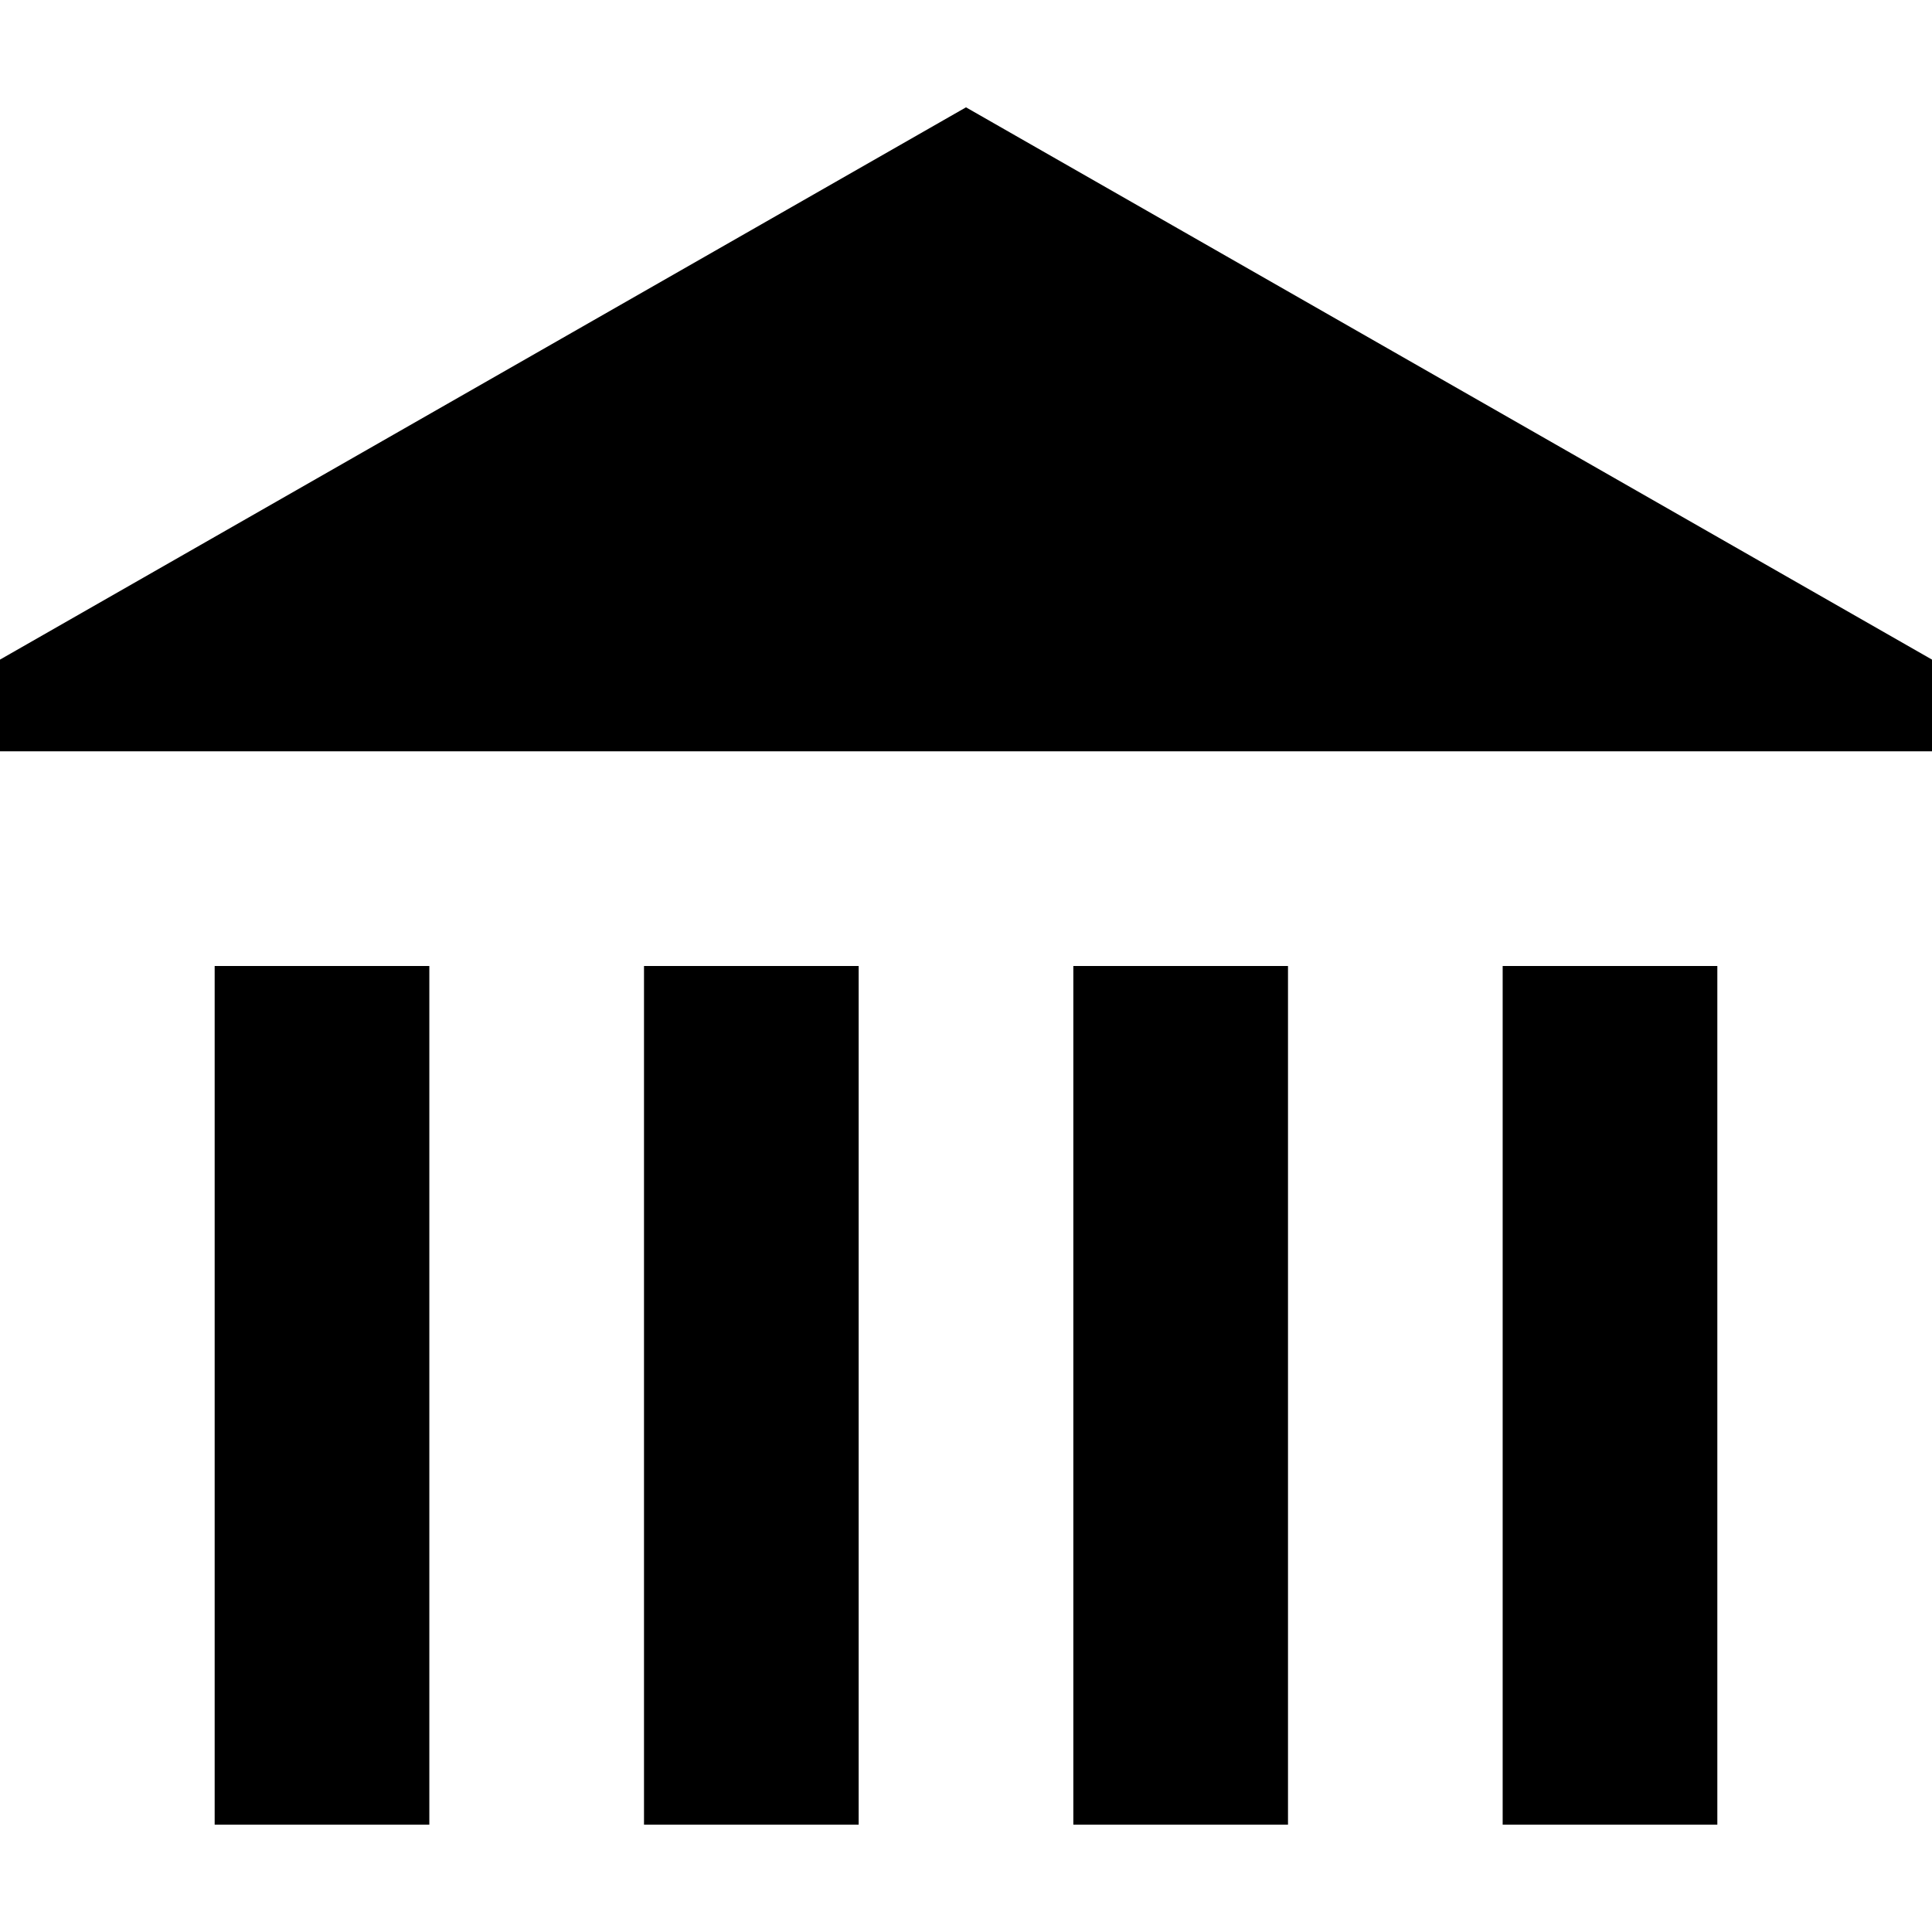
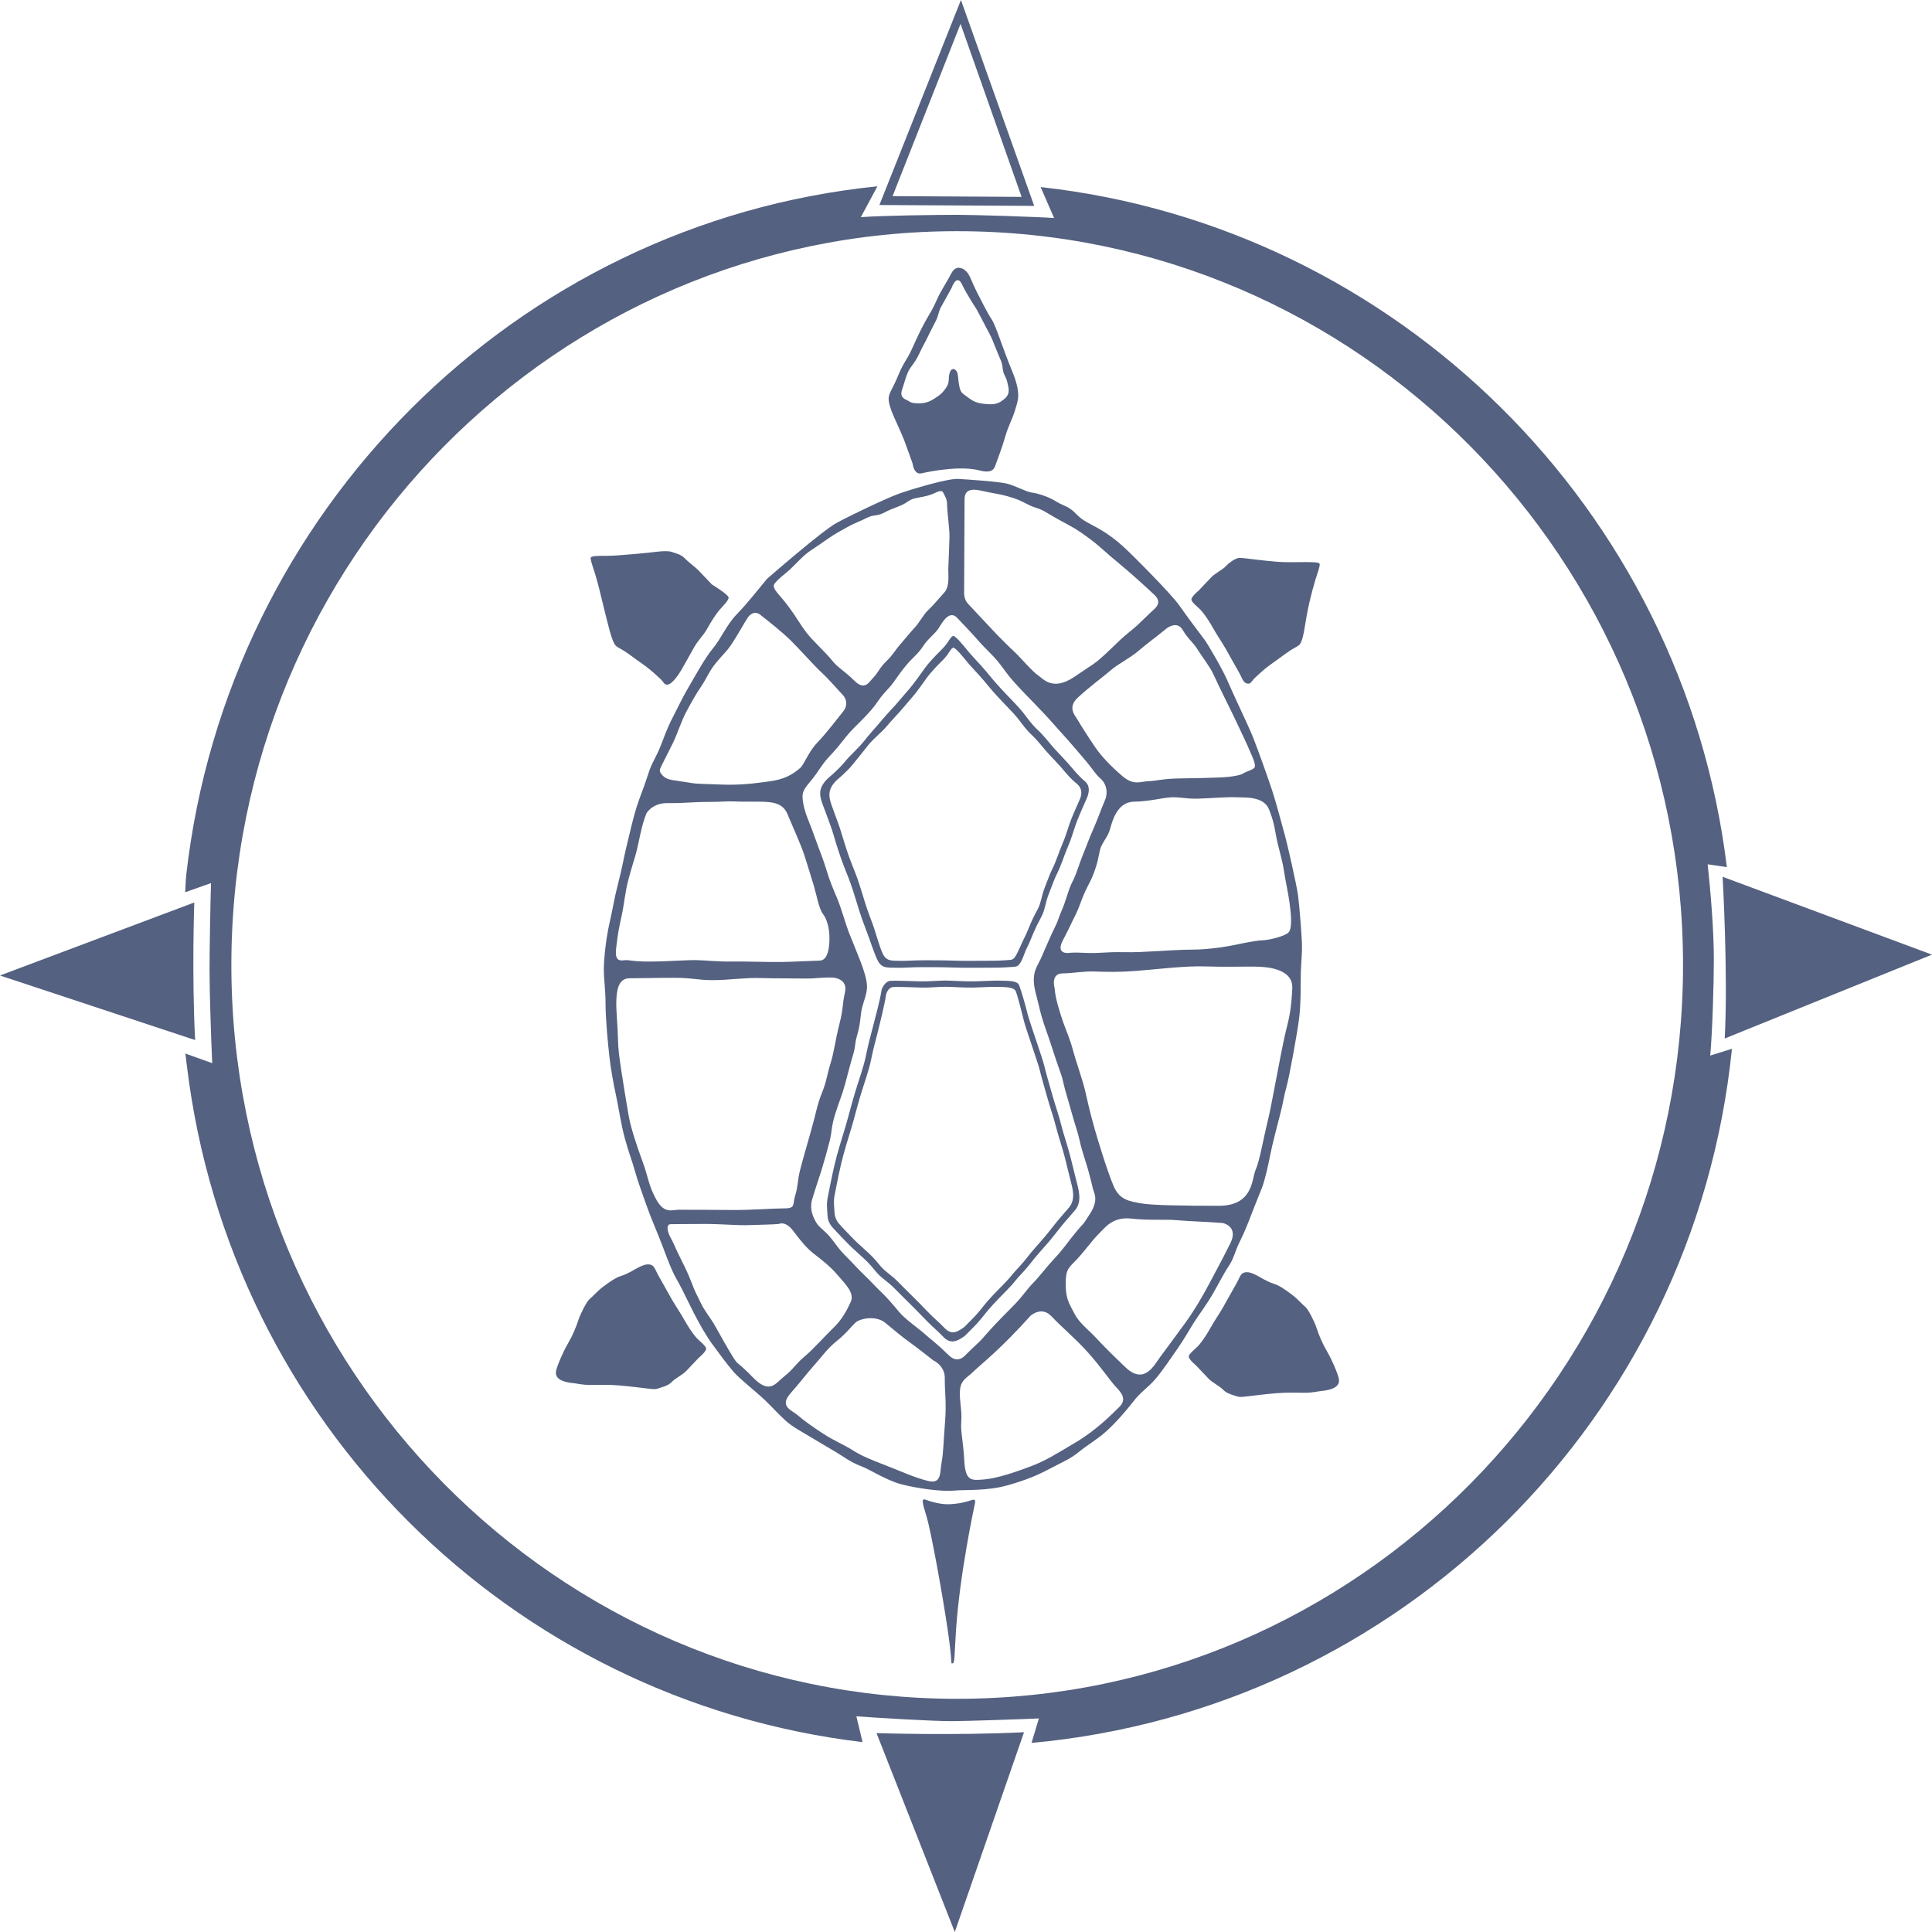
- <svg xmlns="http://www.w3.org/2000/svg" width="100%" height="100%" viewBox="0 0 512 512" version="1.1" xml:space="preserve" style="fill-rule:evenodd;clip-rule:evenodd;stroke-linejoin:round;stroke-miterlimit:1.414;">
+ <svg xmlns="http://www.w3.org/2000/svg" width="100%" height="100%" viewBox="0 0 512 512" version="1.1" xml:space="preserve" style="fill-rule:evenodd;clip-rule:evenodd;stroke-linejoin:round;stroke-miterlimit:2;">
  <rect id="safari-pinned-tab" x="0" y="0" width="512" height="512" style="fill:none;" />
  <clipPath id="_clip1">
-     <rect x="0" y="0" width="512" height="512" />
+     <rect id="safari-pinned-tab1" x="0" y="0" width="512" height="512" />
  </clipPath>
  <g clip-path="url(#_clip1)">
-     <path id="OLL-logo" d="M56.889,483.556l56.889,0l0,-227.556l-56.889,0l0,227.556Zm113.778,0l56.889,0l0,-227.556l-56.889,0l0,227.556Zm113.777,0l56.889,0l0,-227.556l-56.889,0l0,227.556Zm113.778,0l56.889,0l0,-227.556l-56.889,0l0,227.556Zm-142.222,-455.112l-256,146.36l0,24.307l512,0l0,-24.307l-256,-146.36Z" style="fill-rule:nonzero;" />
+     <g id="Turtle-Mountain-sign">
+       <path d="M253.699,56.933c4.784,-0 20.944,0.521 25.647,0.847l-3.567,-8.209c94.342,10.437 170.271,85.262 181.857,180.219l-5.085,-0.741c0.794,7.404 1.638,17.54 1.638,25.156c-0,6.446 -0.389,19.236 -0.96,25.533l5.754,-1.799c-9.961,98.176 -88.001,175.031 -185.62,183.952l1.953,-6.489c-3.449,0.172 -19.581,0.722 -23.068,0.722c-5.299,-0 -20.105,-0.894 -25.303,-1.286l1.641,6.84c-93.407,-11.133 -167.609,-84.796 -179.046,-179.121c-0.094,-0.773 -0.304,-2.586 -0.414,-3.358l7.112,2.543c-0.292,-6.205 -0.708,-18.99 -0.708,-24.528c-0,-5.527 0.214,-17.268 0.392,-23.18l-6.86,2.423c0.13,-1.397 0.128,-3.135 0.285,-4.523c10.921,-96.422 87.379,-172.837 183.175,-182.558l-4.388,8.178c5.437,-0.438 20.018,-0.621 25.565,-0.621Zm-0.032,4.333c-106.163,0 -192.353,87.138 -192.353,194.468c-0,107.33 86.19,194.468 192.353,194.468c106.163,-0 192.354,-87.138 192.354,-194.468c0,-107.33 -86.191,-194.468 -192.354,-194.468Zm-11.794,61.649c-0,-0 -1.699,-4.809 -2.245,-6.227c-0.546,-1.418 -1.82,-4.193 -2.729,-6.227c-0.91,-2.035 -1.456,-3.823 -1.396,-4.932c0.061,-1.11 0.728,-2.158 1.638,-4.008c0.91,-1.849 1.213,-3.144 2.487,-5.302c1.274,-2.158 1.456,-2.404 2.669,-5.117c1.214,-2.713 2.306,-4.87 3.337,-6.658c1.031,-1.788 1.577,-2.59 2.669,-5.056c1.092,-2.466 2.487,-4.377 3.821,-6.967c1.335,-2.589 3.579,-1.171 4.368,0c0.789,1.172 1.213,2.652 2.305,4.809c0.958,1.894 2.912,5.796 4.004,7.399c1.092,1.603 2.912,7.644 5.459,13.81c2.548,6.165 1.395,7.891 0.789,10.111c-0.607,2.219 -1.881,4.377 -2.669,7.213c-0.789,2.836 -2.002,5.857 -2.669,7.768c-0.668,1.911 -2.791,1.48 -4.247,1.11c-1.455,-0.37 -4.064,-0.678 -7.643,-0.37c-3.579,0.308 -5.641,0.74 -7.643,1.171c-2.002,0.432 -2.305,-2.527 -2.305,-2.527Zm7.34,-41.246c-0.546,1.233 -0.546,2.035 -1.153,3.268c-0.606,1.233 -1.152,2.158 -2.123,4.192c-0.971,2.035 -1.213,2.22 -2.184,4.316c-0.97,2.096 -1.516,2.651 -2.548,4.131c-1.031,1.479 -1.516,3.945 -2.123,5.61c-0.606,1.665 0.122,2.343 1.214,2.836c1.091,0.493 0.788,0.801 3.033,0.863c2.244,0.062 3.518,-0.74 4.549,-1.418c1.031,-0.678 1.759,-1.11 2.851,-2.713c1.092,-1.603 0.425,-2.342 0.971,-4.007c0.546,-1.665 1.82,-0.863 2.062,0.247c0.243,1.109 0.122,1.726 0.486,3.452c0.364,1.726 0.849,1.788 2.305,2.898c1.456,1.109 2.487,1.541 4.731,1.726c2.245,0.185 3.337,-0 4.974,-1.418c1.638,-1.418 0.971,-3.021 0.668,-4.439c-0.304,-1.418 -1.031,-1.85 -1.213,-3.637c-0.182,-1.788 -0.668,-2.343 -1.153,-3.638c-0.485,-1.295 -0.849,-1.973 -1.395,-3.452c-0.546,-1.48 -1.577,-3.145 -2.305,-4.624c-0.728,-1.48 -2.123,-4.008 -2.123,-4.008c-0,0 -2.427,-3.637 -3.822,-6.535c-1.395,-2.898 -2.73,0.987 -2.73,0.987l-2.972,5.363Zm-45.972,71.76c-0,-0 14.634,-12.793 18.501,-14.874c3.868,-2.081 13.043,-6.473 16.455,-7.706c3.412,-1.233 13.042,-4.085 15.696,-3.931c2.654,0.155 10.615,0.694 12.89,1.233c2.275,0.54 5.005,2.158 6.673,2.389c1.668,0.232 3.412,0.848 4.777,1.465c1.365,0.616 1.82,1.156 4.019,2.08c2.199,0.925 2.957,2.389 4.474,3.468c1.516,1.079 3.791,2.081 5.383,3.083c1.593,1.002 3.412,2.235 5.687,4.316c2.275,2.08 12.663,12.484 14.786,15.567c2.124,3.082 5.915,8.015 6.749,9.171c0.834,1.156 4.777,7.86 6.066,10.943c1.289,3.083 5.535,11.868 6.749,14.951c1.213,3.082 3.867,10.48 5.004,13.948c1.138,3.468 2.806,9.865 3.412,12.023c0.607,2.157 3.033,12.87 3.413,15.567c0.379,2.697 0.985,10.712 1.061,13.024c0.076,2.312 -0.227,5.086 -0.303,7.475c-0.076,2.389 0.076,8.092 -0.455,12.254c-0.531,4.161 -2.578,15.413 -3.337,18.11c-0.758,2.697 -0.834,4.084 -1.668,7.244c-0.834,3.16 -2.199,8.477 -2.654,10.866c-0.455,2.389 -1.364,6.551 -2.199,8.709c-0.834,2.157 -1.668,4.084 -2.578,6.473c-0.91,2.389 -1.971,5.164 -3.26,7.707c-1.289,2.543 -1.517,4.392 -2.957,6.55c-1.441,2.158 -2.882,5.087 -4.474,7.784c-1.593,2.697 -3.64,5.394 -4.853,7.321c-1.213,1.927 -2.427,4.162 -4.095,6.551c-1.668,2.389 -4.018,5.934 -5.99,8.246c-1.971,2.312 -3.791,3.313 -5.839,5.934c-2.047,2.62 -4.625,5.625 -7.203,7.937c-2.578,2.312 -4.474,3.237 -7.052,5.318c-2.578,2.081 -4.019,2.543 -7.507,4.393c-3.488,1.849 -6.218,3.082 -11.677,4.623c-5.46,1.542 -10.995,1.079 -14.18,1.388c-3.184,0.308 -9.933,-0.617 -13.952,-1.696c-4.018,-1.079 -8.265,-3.93 -10.767,-4.855c-2.502,-0.925 -4.398,-2.389 -6.445,-3.622c-2.048,-1.233 -4.474,-2.62 -6.749,-4.007c-2.275,-1.388 -4.701,-2.621 -6.597,-4.316c-1.895,-1.695 -3.867,-3.93 -5.838,-5.78c-1.972,-1.849 -6.37,-5.317 -8.038,-7.244c-1.668,-1.927 -3.64,-4.624 -5.459,-7.09c-1.82,-2.466 -3.488,-5.472 -4.929,-8.246c-1.441,-2.774 -3.033,-6.319 -4.55,-8.94c-1.516,-2.62 -2.654,-5.857 -3.943,-9.247c-1.289,-3.391 -3.109,-7.476 -4.246,-10.79c-1.137,-3.313 -2.199,-6.011 -2.957,-8.785c-0.758,-2.774 -1.668,-4.932 -2.73,-8.863c-1.062,-3.93 -1.516,-7.629 -2.275,-11.097c-0.758,-3.468 -1.444,-7.452 -1.744,-10.096c-0.455,-4.007 -1.061,-10.403 -1.061,-14.334c-0,-3.93 -0.455,-6.165 -0.455,-9.093c-0,-2.929 0.606,-8.401 1.516,-12.331c0.91,-3.93 1.138,-6.088 2.275,-10.481c1.137,-4.392 1.365,-6.242 2.199,-9.71c0.834,-3.468 1.82,-7.784 2.73,-10.635c0.91,-2.851 1.82,-4.778 2.957,-8.4c1.137,-3.622 2.047,-4.239 3.564,-8.169c1.516,-3.93 1.82,-4.778 3.488,-8.015c1.668,-3.237 2.275,-4.624 4.094,-7.706c1.82,-3.083 4.019,-7.167 6.142,-9.711c2.124,-2.543 3.413,-6.011 6.37,-9.093c2.957,-3.083 5.004,-5.78 7.886,-9.248Zm-4.963,10.079c-0.97,1.418 -3.094,5.302 -4.489,7.337c-1.395,2.034 -1.88,2.219 -3.882,4.623c-2.002,2.405 -2.487,4.069 -4.064,6.412c-1.578,2.343 -2.305,3.699 -3.822,6.474c-1.516,2.774 -2.426,5.98 -3.7,8.569c-1.274,2.59 -2.245,4.439 -2.912,5.796c-0.667,1.356 -0.91,1.664 0.303,2.897c1.213,1.233 2.973,1.11 6.127,1.665c3.154,0.555 3.033,0.37 8.796,0.617c5.763,0.246 9.281,-0.309 13.103,-0.802c3.821,-0.493 6.005,-1.603 8.25,-3.514c1.185,-1.01 2.183,-4.254 4.61,-6.782c2.426,-2.528 5.459,-6.535 6.855,-8.261c1.395,-1.727 0.727,-3.514 -0.061,-4.316c-0.789,-0.801 -3.518,-4.007 -5.642,-5.98c-2.123,-1.973 -5.702,-6.042 -8.128,-8.447c-2.427,-2.404 -6.43,-5.548 -8.189,-6.905c-1.76,-1.356 -3.155,0.617 -3.155,0.617Zm6.989,-8.83c-0.543,0.711 0.078,1.618 0.738,2.447c0.66,0.828 1.708,1.894 3.377,4.182c1.67,2.289 2.757,4.262 4.31,6.313c1.553,2.052 5.125,5.288 6.755,7.34c1.631,2.051 3.184,2.683 5.979,5.445c2.795,2.762 3.921,0.276 5.086,-0.908c1.164,-1.184 1.669,-2.643 3.377,-4.261c1.708,-1.618 2.33,-2.92 3.65,-4.419c1.32,-1.5 2.329,-2.841 3.804,-4.42c1.476,-1.578 2.291,-3.472 3.766,-4.853c1.475,-1.381 2.64,-2.88 4.154,-4.538c1.514,-1.657 0.971,-5.05 1.048,-6.352c0.078,-1.302 0.233,-6.274 0.311,-8.247c0.078,-1.973 -0.621,-6.668 -0.621,-8.483c-0,-1.815 -0.582,-2.368 -1.01,-3.315c-0.457,-1.015 -1.747,-0.118 -2.872,0.316c-1.126,0.434 -1.942,0.631 -3.727,0.947c-1.786,0.316 -2.136,0.592 -3.456,1.46c-1.32,0.868 -3.339,1.302 -5.474,2.446c-2.135,1.145 -2.912,0.513 -4.659,1.421c-1.747,0.907 -3.532,1.499 -5.396,2.565c-1.863,1.065 -2.989,1.617 -4.814,2.88c-1.825,1.263 -2.795,1.973 -4.736,3.235c-1.942,1.263 -3.96,3.591 -5.436,4.972c-1.475,1.381 -3.024,2.352 -4.154,3.827Zm15.516,104.391c-3.336,-0.123 -4.124,0.308 -7.946,0.246c-3.822,-0.061 -7.037,0 -11.404,-0.123c-4.368,-0.123 -8.19,0.555 -12.497,0.555c-4.307,0 -5.216,-0.616 -10.251,-0.616c-5.035,-0 -8.736,0.123 -11.829,0.123c-3.094,-0 -3.397,3.391 -3.519,5.795c-0.121,2.405 0.364,6.782 0.425,10.049c0.061,3.268 0.364,5.056 0.971,9.125c0.606,4.069 1.213,7.583 1.819,11.159c0.607,3.576 2.184,8.2 3.761,12.515c1.578,4.316 1.517,6.227 3.64,10.05c2.123,3.822 4.246,2.651 5.945,2.651c1.698,-0 9.22,-0 14.013,0.061c4.792,0.062 10.979,-0.431 14.012,-0.431c3.033,-0 2.063,-1.11 2.791,-3.329c0.728,-2.22 0.667,-4.254 1.274,-6.659c0.606,-2.404 1.941,-7.028 3.093,-11.097c1.153,-4.069 1.517,-6.535 2.73,-9.495c1.213,-2.959 1.274,-4.5 2.305,-7.891c1.031,-3.391 1.153,-5.672 2.305,-10.234c1.153,-4.563 0.728,-5.056 1.517,-8.632c0.788,-3.576 -3.155,-3.822 -3.155,-3.822Zm-14.376,65.29c-2.002,0.185 -4.732,0.185 -7.825,0.308c-3.094,0.123 -7.34,-0.308 -11.708,-0.308c-4.368,-0 -7.583,0.061 -9.099,0.061c-1.517,0 -0.728,2.466 -0,3.699c0.728,1.233 0.849,1.85 2.062,4.316c1.213,2.466 2.305,4.501 3.458,7.522c1.152,3.021 1.152,2.651 2.305,5.117c1.153,2.466 2.548,3.884 4.004,6.473c1.456,2.59 3.033,5.487 4.61,8.015c1.577,2.528 0.849,0.863 5.338,5.487c4.489,4.624 6.006,1.48 8.371,-0.37c2.366,-1.849 2.851,-3.144 5.217,-5.117c2.366,-1.973 5.52,-5.549 7.704,-7.645c2.184,-2.096 3.518,-4.5 4.61,-6.905c1.092,-2.404 -1.516,-4.809 -3.518,-7.152c-2.002,-2.342 -4.125,-3.945 -6.187,-5.548c-2.063,-1.603 -3.519,-3.453 -5.581,-6.166c-2.063,-2.712 -3.761,-1.787 -3.761,-1.787Zm73.096,-62.392c0.122,2.527 1.456,6.658 2.366,9.247c0.91,2.59 1.577,3.761 2.548,7.337c0.971,3.576 2.669,8.076 3.397,11.529c0.728,3.452 2.062,8.57 3.276,12.454c1.213,3.884 2.426,7.891 4.003,11.714c1.577,3.822 4.307,4.069 7.098,4.624c2.79,0.554 11.465,0.678 20.746,0.678c9.281,-0 8.735,-7.09 9.827,-9.556c1.092,-2.466 2.123,-8.57 2.972,-11.961c0.849,-3.391 1.517,-7.152 2.184,-10.604c0.667,-3.453 2.123,-11.344 2.912,-14.427c0.788,-3.082 1.395,-5.672 1.638,-11.097c0.242,-5.426 -7.28,-5.672 -9.524,-5.734c-2.245,-0.061 -8.432,0.124 -13.649,-0.061c-5.217,-0.185 -13.103,0.801 -17.956,1.171c-4.852,0.37 -7.4,0.308 -10.919,0.185c-3.518,-0.123 -5.58,0.431 -8.856,0.493c-3.276,0.062 -2.063,4.008 -2.063,4.008Zm56.85,-47.354c-1.395,-3.761 -6.701,-3.207 -8.885,-3.331c-2.184,-0.123 -7.219,0.309 -10.009,0.37c-2.79,0.062 -3.458,-0.246 -6.066,-0.37c-2.609,-0.123 -6.248,1.11 -10.858,1.172c-4.611,0.061 -5.824,5.425 -6.37,7.275c-0.546,1.849 -1.274,2.527 -2.123,4.13c-0.849,1.603 -0.607,2.836 -1.699,6.166c-1.091,3.329 -1.819,4.13 -2.851,6.411c-1.031,2.282 -1.395,3.885 -2.547,6.166c-1.153,2.281 -1.214,2.651 -3.276,6.596c-2.063,3.946 1.759,3.33 1.759,3.33c0,-0 0.607,-0.185 4.368,-0c3.761,0.185 4.974,-0.309 10.069,-0.185c5.096,0.123 13.103,-0.678 17.835,-0.678c4.731,-0 9.706,-0.864 11.465,-1.233c1.759,-0.37 5.459,-1.172 7.34,-1.234c1.88,-0.061 5.823,-1.048 6.915,-2.034c1.092,-0.986 0.728,-4.932 0.364,-7.645c-0.364,-2.713 -1.092,-5.919 -1.577,-9.063c-0.485,-3.144 -1.456,-5.733 -2.063,-9.124c-0.606,-3.391 -0.799,-4.047 -1.791,-6.719Zm-89.061,145.874c0,-0 -4.125,-3.268 -6.187,-4.747c-2.063,-1.48 -4.125,-3.206 -6.491,-5.179c-2.366,-1.973 -6.612,-1.233 -7.886,-0.062c-1.274,1.172 -2.548,2.959 -5.035,4.932c-2.487,1.973 -4.003,4.254 -6.066,6.535c-2.062,2.282 -3.033,3.761 -6.126,7.275c-3.094,3.515 0.303,4.439 1.88,5.796c1.577,1.356 3.943,3.082 6.915,4.994c2.973,1.911 5.278,2.774 7.704,4.315c2.427,1.542 4.793,2.466 8.918,4.069c4.124,1.603 7.521,3.206 11.1,4.069c3.579,0.863 3.034,-2.342 3.519,-4.932c0.485,-2.589 0.485,-5.487 0.91,-10.727c0.424,-5.241 -0.122,-8.077 -0.061,-11.529c0.061,-3.453 -3.094,-4.809 -3.094,-4.809Zm76.737,-36.375c-4.671,-0.37 -8.554,-0.432 -12.011,-0.74c-3.458,-0.308 -7.219,0.123 -12.193,-0.431c-4.974,-0.555 -6.976,2.404 -8.614,4.007c-1.638,1.603 -3.7,4.501 -5.823,6.782c-2.124,2.281 -2.973,2.404 -2.973,6.597c0,4.192 1.153,5.425 2.305,7.768c1.153,2.342 3.701,4.315 5.46,6.165c1.759,1.849 3.033,3.267 8.068,8.076c5.035,4.809 7.643,-0.616 9.159,-2.651c1.517,-2.034 4.247,-5.733 6.673,-9.063c2.427,-3.329 4.853,-7.521 6.309,-10.295c1.456,-2.775 3.336,-6.166 5.641,-10.79c2.306,-4.624 -2.001,-5.425 -2.001,-5.425Zm-14.759,-157.651c-2.791,2.281 -5.278,4.069 -7.583,6.042c-2.305,1.973 -5.399,3.453 -7.158,4.994c-1.759,1.541 -6.187,4.809 -8.978,7.46c-2.79,2.651 -0.546,4.747 0.182,6.042c0.728,1.294 2.669,4.315 4.428,6.905c1.76,2.589 4.247,5.179 7.28,7.768c3.033,2.589 4.731,1.418 6.854,1.356c2.124,-0.061 3.822,-0.678 8.432,-0.739c4.611,-0.062 7.401,-0.124 10.434,-0.247c3.033,-0.123 5.52,-0.555 6.248,-1.048c0.728,-0.493 2.123,-0.802 2.912,-1.418c0.789,-0.617 -0.485,-3.083 -1.153,-4.686c-0.667,-1.603 -2.305,-5.055 -3.275,-7.09c-0.971,-2.034 -1.941,-4.069 -3.033,-6.227c-1.092,-2.157 -2.487,-5.178 -3.397,-7.09c-0.91,-1.911 -3.033,-4.624 -4.125,-6.411c-1.092,-1.788 -2.487,-2.713 -3.943,-5.179c-1.456,-2.466 -4.125,-0.432 -4.125,-0.432Zm-55.454,-2.561c-2.15,-2.532 -4.099,1.033 -5.031,2.532c-0.932,1.5 -2.834,2.762 -4.154,4.814c-1.32,2.052 -2.99,3.236 -4.504,5.09c-1.514,1.855 -2.135,2.802 -3.377,4.538c-1.243,1.736 -2.369,2.486 -3.844,4.616c-1.475,2.131 -2.213,2.96 -4.154,4.972c-1.941,2.012 -3.106,2.959 -4.659,4.932c-1.553,1.973 -2.562,3.236 -4.425,5.209c-1.864,1.972 -2.64,3.63 -4.232,5.642c-1.592,2.012 -2.757,3.038 -2.757,4.814c0,1.775 0.738,4.379 1.398,5.958c0.66,1.578 1.436,3.63 2.174,5.761c0.738,2.13 1.941,4.932 2.795,7.852c0.854,2.919 1.825,5.09 2.834,7.496c1.01,2.407 2.33,7.024 2.951,8.642c0.621,1.617 2.446,5.997 3.222,8.049c0.777,2.052 1.786,4.932 1.709,6.866c-0.078,1.933 -0.855,3.511 -1.32,5.445c-0.466,1.933 -0.35,3.985 -1.204,6.905c-0.854,2.92 -0.388,2.92 -1.203,5.642c-0.816,2.723 -1.165,4.261 -2.058,7.536c-0.893,3.275 -1.359,4.025 -2.562,7.774c-1.204,3.748 -0.855,4.774 -1.592,7.575c-0.738,2.802 -1.242,4.696 -2.058,7.339c-0.815,2.644 -1.63,4.933 -2.484,7.774c-0.855,2.84 0.232,4.892 1.009,6.273c0.776,1.381 2.252,2.092 3.843,4.064c1.592,1.973 2.019,2.881 4.155,5.011c2.135,2.131 2.717,2.92 4.736,4.854c2.019,1.933 2.834,2.959 4.426,4.458c1.591,1.5 3.067,3.236 4.814,5.327c1.747,2.091 5.047,4.262 7.104,6.116c2.058,1.855 2.265,1.692 6.096,5.406c2.523,2.446 4.309,-0 5.047,-0.711c0.737,-0.71 1.436,-1.42 2.601,-2.485c1.164,-1.066 1.397,-1.5 3.339,-3.63c1.941,-2.131 4.154,-4.341 6.367,-6.59c2.212,-2.249 2.95,-3.669 4.969,-5.761c2.019,-2.091 3.339,-4.024 5.785,-6.628c2.445,-2.605 3.765,-4.735 5.939,-7.3c2.175,-2.565 0.971,-0.71 3.378,-4.459c2.407,-3.748 0.971,-5.563 0.738,-6.629c-0.233,-1.065 -0.621,-2.643 -1.281,-5.011c-0.66,-2.367 -1.67,-5.09 -2.175,-7.497c-0.504,-2.406 -1.242,-4.221 -2.135,-7.496c-0.893,-3.275 -1.863,-6.274 -2.252,-8.129c-0.388,-1.854 -0.737,-2.446 -1.863,-5.8c-1.126,-3.354 -1.669,-5.169 -2.679,-8.01c-1.009,-2.841 -1.397,-4.261 -2.019,-6.905c-0.621,-2.643 -1.164,-4.064 -1.242,-5.997c-0.078,-1.934 0.311,-3.157 1.204,-4.814c0.892,-1.657 1.358,-3.038 2.251,-4.972c0.893,-1.933 0.932,-2.209 2.058,-4.498c1.126,-2.288 0.932,-2.446 2.019,-4.932c1.087,-2.486 1.553,-5.09 2.678,-7.221c1.126,-2.13 1.786,-4.774 2.912,-7.497c1.126,-2.722 1.359,-3.63 2.524,-6.234c1.164,-2.604 2.174,-5.524 3.144,-7.773c0.971,-2.249 0.427,-4.498 -1.087,-5.84c-1.514,-1.341 -1.902,-2.288 -3.649,-4.379c-1.747,-2.092 -1.825,-2.131 -3.844,-4.499c-2.018,-2.367 -2.95,-3.275 -4.736,-5.326c-1.786,-2.052 -3.494,-3.828 -5.125,-5.524c-1.63,-1.697 -3.61,-3.67 -5.59,-5.88c-1.98,-2.209 -2.562,-3.314 -4.115,-5.247c-1.553,-1.934 -3.727,-3.828 -5.241,-5.603c-1.515,-1.776 -5.568,-6.005 -5.568,-6.005Zm-34.443,42.397c-0,-0 2.809,-2.314 4.407,-4.283c1.598,-1.969 3.826,-3.839 5.279,-5.71c1.453,-1.87 3.1,-3.593 4.602,-5.415c1.501,-1.821 3.148,-3.396 4.988,-5.611c1.841,-2.215 2.47,-2.708 4.505,-5.514c2.034,-2.805 2.131,-3.101 3.874,-5.02c1.744,-1.92 2.18,-2.166 3.294,-3.446c1.114,-1.28 1.695,-2.757 2.325,-2.757c0.629,0 2.76,2.609 3.874,3.987c1.114,1.379 3.342,3.643 4.747,5.317c1.404,1.673 2.034,2.51 4.117,4.775c2.082,2.264 4.407,4.528 5.618,6.054c1.211,1.526 2.179,3.052 3.971,4.726c1.793,1.673 3.246,3.692 4.747,5.316c1.501,1.625 3.1,3.249 4.359,4.775c1.259,1.526 2.519,2.806 3.245,3.396c0.727,0.591 1.986,1.822 0.581,4.923c-1.404,3.101 -2.325,5.267 -2.906,6.941c-0.581,1.673 -1.065,3.495 -1.986,5.611c-0.92,2.117 -1.84,5.071 -2.76,6.892c-0.92,1.821 -1.211,2.904 -2.228,5.415c-1.017,2.51 -1.066,4.479 -2.083,6.35c-1.017,1.87 -1.453,2.806 -2.034,4.135c-0.581,1.329 -1.066,2.707 -1.695,3.888c-0.63,1.182 -1.163,3.2 -1.889,4.234c-0.727,1.033 -1.017,0.886 -3.003,1.033c-1.986,0.148 -3.923,0.148 -6.829,0.148c-2.906,0 -4.989,0.049 -7.701,-0.049c-2.712,-0.099 -5.715,-0.099 -8.621,-0.099c-2.906,0 -5.377,0.247 -6.975,0.148c-1.598,-0.098 -3.487,0.345 -4.601,-1.92c-1.114,-2.264 -1.937,-5.217 -3.197,-8.417c-1.259,-3.2 -2.179,-6.35 -3.196,-9.648c-1.017,-3.298 -1.938,-5.218 -2.809,-7.581c-0.872,-2.363 -1.599,-4.578 -2.374,-7.236c-0.775,-2.658 -1.19,-3.485 -1.937,-5.612c-1.453,-4.135 -3.148,-6.399 0.291,-9.746Zm2.38,0.44c-3.195,3.11 -1.814,5.313 -0.464,9.155c0.695,1.976 1.08,2.744 1.8,5.213c0.72,2.47 1.395,4.528 2.205,6.723c0.81,2.196 1.665,3.979 2.61,7.043c0.945,3.065 1.8,5.992 2.97,8.965c1.17,2.972 2.081,6.9 3.116,9.004c1.035,2.104 2.79,1.692 4.275,1.784c1.485,0.091 3.78,-0.138 6.48,-0.138c2.7,0 5.489,0 8.009,0.092c2.52,0.091 4.455,0.046 7.155,0.046c2.7,-0 4.5,-0 6.345,-0.138c1.845,-0.137 2.115,0 2.79,-0.96c0.675,-0.961 1.898,-4.019 2.483,-5.117c0.585,-1.098 1.035,-2.378 1.575,-3.613c0.54,-1.235 0.945,-2.104 1.89,-3.842c0.945,-1.738 0.99,-3.567 1.935,-5.9c0.945,-2.332 1.215,-3.338 2.07,-5.03c0.855,-1.693 1.71,-4.437 2.565,-6.403c0.855,-1.967 1.305,-3.659 1.845,-5.214c0.54,-1.555 1.395,-3.567 2.7,-6.449c1.305,-2.881 -0.544,-4.123 -1.219,-4.672c-0.675,-0.549 -1.845,-1.738 -3.015,-3.155c-1.17,-1.418 -2.655,-2.928 -4.05,-4.437c-1.395,-1.509 -2.745,-3.384 -4.41,-4.939c-1.665,-1.555 -2.565,-2.973 -3.69,-4.391c-1.125,-1.417 -3.285,-3.521 -5.22,-5.625c-1.935,-2.104 -2.52,-2.881 -3.825,-4.436c-1.305,-1.555 -3.375,-3.659 -4.41,-4.94c-1.035,-1.28 -3.015,-3.704 -3.6,-3.704c-0.585,-0 -1.125,1.372 -2.16,2.561c-1.035,1.189 -1.44,1.418 -3.06,3.201c-1.62,1.784 -1.71,2.058 -3.6,4.665c-1.89,2.607 -2.475,3.065 -4.185,5.123c-1.71,2.058 -3.24,3.521 -4.635,5.213c-1.395,1.693 -3.653,3.392 -5.003,5.13c-1.35,1.738 -2.692,3.377 -4.177,5.206c-1.485,1.83 -4.095,3.979 -4.095,3.979Zm11.908,55.453c-0,-0 0.807,-2.21 2.391,-2.273c1.584,-0.063 5.777,0.095 7.734,0.158c1.956,0.063 5.062,-0.221 6.708,-0.221c1.646,-0 5.156,0.284 7.734,0.221c2.578,-0.063 5,-0.253 7.05,-0.19c2.05,0.063 4.286,0 4.783,1.168c0.497,1.168 1.719,5.434 2.265,7.653c0.545,2.22 3.942,11.714 4.367,13.564c0.425,1.85 1.577,5.734 2.305,8.323c0.728,2.589 1.577,4.871 2.184,7.337c0.607,2.466 1.82,5.98 2.487,8.631c0.667,2.651 1.031,4.192 1.577,6.35c0.546,2.158 1.638,5.487 -0.364,7.83c-2.001,2.343 -2.79,3.144 -4.671,5.549c-1.88,2.404 -2.79,3.452 -4.67,5.548c-1.881,2.096 -2.791,3.576 -4.671,5.549c-1.881,1.973 -2.002,2.466 -4.065,4.562c-2.062,2.096 -3.215,3.268 -4.671,4.932c-1.455,1.665 -2.183,2.898 -4.428,5.118c-2.244,2.219 -1.72,1.884 -2.937,2.641c-1.217,0.758 -2.907,1.591 -4.721,-0.303c-1.814,-1.894 -3.131,-2.853 -5.243,-5.101c-2.112,-2.247 -5.317,-5.303 -7.553,-7.601c-2.236,-2.298 -3.677,-2.828 -5.317,-4.874c-1.64,-2.045 -2.684,-2.98 -3.976,-4.141c-1.292,-1.162 -2.758,-2.5 -3.727,-3.536c-0.969,-1.035 -1.813,-1.843 -2.758,-2.878c-0.944,-1.036 -2.062,-2.071 -2.161,-3.965c-0.1,-1.894 -0.323,-3.056 0.025,-4.798c0.347,-1.743 0.993,-5.177 1.788,-8.611c0.796,-3.435 1.963,-7.046 2.858,-10.026c0.894,-2.979 1.441,-5.328 2.509,-8.939c1.069,-3.611 2.361,-6.945 3.032,-10.303c0.671,-3.359 1.167,-4.874 1.813,-7.475c0.647,-2.601 1.812,-6.642 2.323,-9.899Zm1.179,1.294c-0.486,3.107 -1.598,7.516 -2.215,9.997c-0.616,2.481 -1.09,3.927 -1.73,7.13c-0.64,3.204 -1.872,6.383 -2.891,9.828c-1.019,3.445 -1.541,5.685 -2.394,8.527c-0.853,2.843 -1.967,6.287 -2.726,9.563c-0.758,3.276 -1.374,6.552 -1.706,8.214c-0.332,1.662 -0.118,2.77 -0.024,4.577c0.095,1.806 0.995,2.782 1.896,3.77c0.901,0.987 1.707,1.758 2.631,2.746c0.924,0.987 2.323,2.264 3.555,3.372c1.232,1.108 2.228,1.999 3.792,3.95c1.564,1.952 2.939,2.457 5.072,4.649c2.133,2.192 5.19,5.107 7.205,7.251c2.015,2.144 3.271,3.059 5.001,4.866c1.73,1.806 3.141,1.115 4.302,0.393c1.162,-0.723 0.661,-0.403 2.802,-2.52c2.141,-2.117 2.835,-3.293 4.224,-4.881c1.389,-1.588 2.488,-2.705 4.455,-4.705c1.968,-1.999 2.083,-2.47 3.877,-4.352c1.794,-1.881 2.662,-3.293 4.456,-5.292c1.793,-2 2.661,-3 4.455,-5.293c1.794,-2.294 2.485,-2.996 4.394,-5.231c1.91,-2.234 0.929,-5.253 0.408,-7.311c-0.521,-2.059 -0.868,-3.529 -1.505,-6.057c-0.636,-2.529 -1.793,-5.881 -2.372,-8.234c-0.579,-2.352 -1.389,-4.528 -2.083,-6.998c-0.694,-2.47 -1.794,-6.175 -2.199,-7.939c-0.405,-1.764 -3.645,-10.821 -4.166,-12.938c-0.521,-2.117 -1.686,-6.741 -2.16,-7.855c-0.474,-1.114 -2.546,-1.116 -4.501,-1.176c-1.955,-0.06 -4.266,0.12 -6.725,0.18c-2.459,0.061 -5.807,-0.21 -7.377,-0.21c-1.57,-0 -4.533,0.271 -6.399,0.21c-1.866,-0.06 -5.866,-0.21 -7.377,-0.15c-1.511,0.06 -1.975,1.919 -1.975,1.919Zm20.777,-130.936l-0.116,24.661c-0,-0 -0.039,1.657 1.009,2.762c1.048,1.104 6.872,7.378 7.804,8.325c0.931,0.947 3.571,3.591 4.736,4.656c1.165,1.066 4.659,5.13 6.018,5.998c1.358,0.868 3.804,4.34 9.628,0.434c5.823,-3.907 5.474,-3.591 7.182,-5.09c1.708,-1.5 3.416,-3.236 4.969,-4.696c1.553,-1.46 3.339,-2.762 4.776,-4.103c1.436,-1.342 3.067,-2.999 3.882,-3.709c0.815,-0.711 2.562,-2.17 0.388,-4.183c-2.174,-2.012 -3.416,-3.156 -5.552,-5.05c-2.135,-1.894 -4.425,-3.749 -6.172,-5.248c-1.748,-1.5 -3.184,-2.881 -5.047,-4.262c-1.864,-1.381 -3.417,-2.564 -5.63,-3.748c-2.213,-1.184 -3.183,-1.736 -4.775,-2.644c-1.592,-0.907 -2.174,-1.46 -4.309,-2.13c-2.136,-0.671 -2.99,-1.579 -5.707,-2.486c-2.718,-0.908 -3.999,-1.066 -6.523,-1.539c-2.523,-0.474 -6.716,-2.091 -6.561,2.052Zm-84.333,83.056c-1.395,3.576 -1.88,7.213 -2.548,9.803c-0.667,2.589 -1.092,3.576 -2.123,7.398c-1.031,3.822 -1.092,6.289 -1.88,9.926c-0.789,3.638 -0.971,4.439 -1.456,8.631c-0.486,4.193 1.759,2.96 2.972,3.083c1.213,0.123 2.548,0.432 6.976,0.37c4.428,-0.062 8.978,-0.432 11.404,-0.37c2.427,0.062 5.885,0.432 9.221,0.37c3.336,-0.062 10.312,0.185 13.406,0.123c3.094,-0.061 7.886,-0.308 10.009,-0.37c2.123,-0.061 2.548,-3.391 2.548,-5.918c-0,-2.528 -0.607,-4.994 -1.699,-6.412c-1.092,-1.418 -1.698,-4.994 -2.426,-7.46c-0.728,-2.466 -1.577,-5.117 -2.487,-8.015c-0.91,-2.898 -3.276,-8.015 -4.55,-11.097c-1.274,-3.083 -4.489,-3.145 -6.976,-3.206c-2.487,-0.062 -4.549,0.061 -6.854,-0.062c-2.306,-0.123 -3.034,0.123 -7.219,0.123c-4.186,0 -6.37,0.37 -10.616,0.309c-4.246,-0.062 -5.702,2.774 -5.702,2.774Zm101.789,133.107c-3.518,3.946 -6.915,7.337 -9.645,9.865c-2.73,2.527 -4.489,3.945 -5.823,5.24c-1.335,1.295 -2.791,1.788 -3.155,4.192c-0.364,2.405 0.546,5.796 0.304,8.632c-0.243,2.836 0.485,4.87 0.788,10.419c0.304,5.549 1.881,5.302 5.399,4.994c3.518,-0.309 8.614,-2.096 12.375,-3.514c3.761,-1.418 6.673,-3.268 11.95,-6.412c5.278,-3.145 9.342,-7.275 11.404,-9.31c2.063,-2.034 0.425,-3.822 -0.97,-5.302c-1.395,-1.48 -4.064,-5.425 -7.401,-9.124c-3.336,-3.7 -6.976,-6.72 -9.645,-9.556c-2.669,-2.836 -5.581,-0.124 -5.581,-0.124Zm-27.681,48.753c-0,-0 3.275,1.294 6.126,1.171c2.851,-0.123 4.732,-0.678 5.642,-0.987c0.91,-0.308 1.456,-0.431 1.213,0.74c-0.243,1.172 -4.075,18.941 -5.035,33.847c-0.424,6.597 -0.303,8.57 -0.91,8.57c-0.606,-0 0.122,0.678 -1.274,-8.878c-1.395,-9.556 -4.489,-26.449 -5.641,-30.148c-1.153,-3.699 -1.395,-4.809 -0.121,-4.315Zm72.226,-240.919c0,-0 2.305,-2.405 3.337,-3.515c1.031,-1.109 2.972,-1.972 3.943,-3.02c0.97,-1.049 2.244,-1.788 2.911,-2.035c0.668,-0.247 1.699,-0.062 3.337,0.123c1.638,0.185 4.003,0.494 6.854,0.74c2.851,0.247 5.703,0.123 7.704,0.123c2.002,0 3.761,0 4.004,0.432c0.243,0.432 -0.789,3.144 -1.153,4.377c-0.364,1.233 -0.97,3.391 -1.516,5.734c-0.546,2.343 -1.031,5.117 -1.274,6.72c-0.243,1.603 -0.728,4.131 -1.516,4.747c-0.789,0.617 -1.76,0.925 -3.398,2.158c-1.637,1.233 -2.972,2.096 -4.61,3.329c-1.638,1.233 -2.608,2.22 -3.639,3.145c-1.032,0.924 -1.032,1.787 -2.124,1.541c-1.091,-0.247 -1.334,-1.603 -2.244,-3.144c-0.91,-1.542 -2.184,-3.946 -3.397,-6.042c-1.213,-2.096 -2.244,-3.514 -3.276,-5.364c-1.031,-1.85 -2.062,-3.391 -3.033,-4.562c-0.97,-1.172 -2.851,-2.405 -2.79,-3.206c0.061,-0.802 1.88,-2.281 1.88,-2.281Zm-128.961,-1.656c0,-0 4.368,2.651 4.428,3.452c0.061,0.802 -1.577,2.282 -2.547,3.453c-0.971,1.171 -2.123,3.021 -3.155,4.871c-1.031,1.849 -2.183,2.712 -3.397,4.808c-1.213,2.097 -2.487,4.501 -3.397,6.042c-0.91,1.542 -2.426,3.638 -3.518,3.884c-1.092,0.247 -1.092,-0.616 -2.123,-1.541c-1.031,-0.925 -2.002,-1.911 -3.64,-3.144c-1.638,-1.233 -2.972,-2.096 -4.61,-3.329c-1.638,-1.233 -2.608,-1.542 -3.397,-2.158c-0.789,-0.617 -1.577,-3.329 -2.305,-6.289c-0.387,-1.573 -1.213,-4.747 -1.759,-7.09c-0.546,-2.343 -1.153,-4.5 -1.517,-5.733c-0.364,-1.233 -1.395,-3.946 -1.152,-4.378c0.242,-0.431 2.001,-0.431 4.003,-0.431c2.002,-0 4.853,-0.247 7.704,-0.493c2.851,-0.247 4.368,-0.432 6.006,-0.617c1.637,-0.185 3.033,-0.185 3.7,0.062c0.667,0.246 2.487,0.616 3.458,1.664c0.97,1.048 2.851,2.343 3.882,3.453c1.031,1.11 3.336,3.514 3.336,3.514Zm128.267,206.932c0,0 -1.82,-1.479 -1.88,-2.281c-0.061,-0.801 1.819,-2.034 2.79,-3.206c0.971,-1.171 2.002,-2.713 3.033,-4.562c1.031,-1.85 2.063,-3.268 3.276,-5.364c1.213,-2.096 2.487,-4.5 3.397,-6.042c0.91,-1.541 1.152,-2.897 2.244,-3.144c1.092,-0.247 1.989,0.144 3.23,0.746c0.789,0.382 2.629,1.644 4.58,2.244c1.444,0.444 3.124,1.634 4.762,2.867c1.638,1.233 2.76,2.62 3.549,3.237c0.789,0.616 2.483,4.008 2.981,5.548c0.631,1.949 1.474,4.023 2.845,6.366c1.211,2.069 2.539,5.24 2.903,6.473c0.364,1.233 0.983,3.459 -4.786,3.962c-0.487,0.042 -2.002,0.431 -4.004,0.431c-2.002,0 -4.853,-0.123 -7.704,0.123c-2.851,0.247 -5.217,0.555 -6.854,0.74c-1.638,0.185 -2.669,0.37 -3.337,0.124c-0.667,-0.247 -2.775,-0.679 -3.746,-1.727c-0.97,-1.048 -2.911,-1.911 -3.943,-3.021c-1.031,-1.109 -3.336,-3.514 -3.336,-3.514Zm-131.673,-2.069c0,-0 -2.305,2.404 -3.336,3.514c-1.032,1.109 -2.973,1.973 -3.943,3.021c-0.971,1.048 -3.079,1.479 -3.746,1.726c-0.667,0.247 -1.699,0.062 -3.336,-0.123c-1.638,-0.185 -4.004,-0.494 -6.855,-0.74c-2.851,-0.247 -5.702,-0.124 -7.704,-0.124c-2.002,0 -3.516,-0.389 -4.004,-0.431c-5.769,-0.503 -5.15,-2.728 -4.786,-3.961c0.364,-1.233 1.692,-4.404 2.903,-6.474c1.371,-2.342 2.214,-4.417 2.845,-6.365c0.499,-1.541 2.193,-4.932 2.981,-5.549c0.789,-0.616 1.911,-2.004 3.549,-3.237c1.638,-1.233 3.318,-2.423 4.762,-2.867c1.951,-0.599 3.791,-1.861 4.58,-2.244c1.241,-0.601 2.138,-0.992 3.23,-0.746c1.092,0.247 1.334,1.603 2.244,3.145c0.91,1.541 2.184,3.945 3.397,6.042c1.214,2.096 2.245,3.514 3.276,5.363c1.031,1.85 2.063,3.391 3.033,4.563c0.971,1.171 2.851,2.404 2.791,3.205c-0.061,0.802 -1.881,2.282 -1.881,2.282Zm-185.251,-101.237l51.486,-19.344c-0,0 -0.683,19.189 0.227,36.452l-51.713,-17.108Zm253.029,253.485l-20.743,-52.711c0,0 20.578,0.699 39.089,-0.233l-18.346,52.944Zm258.971,-259.01l-54.928,22.226c0.909,-17.263 -0.562,-42.864 -0.562,-42.864l55.49,20.638Zm-278.95,-198.659l21.61,-54.331l19.412,54.562l-41.022,-0.231Zm3.488,-2.352l34.197,0.194l-16.182,-45.854l-18.015,45.66Z" style="fill:#546180;" />
+     </g>
  </g>
</svg>
